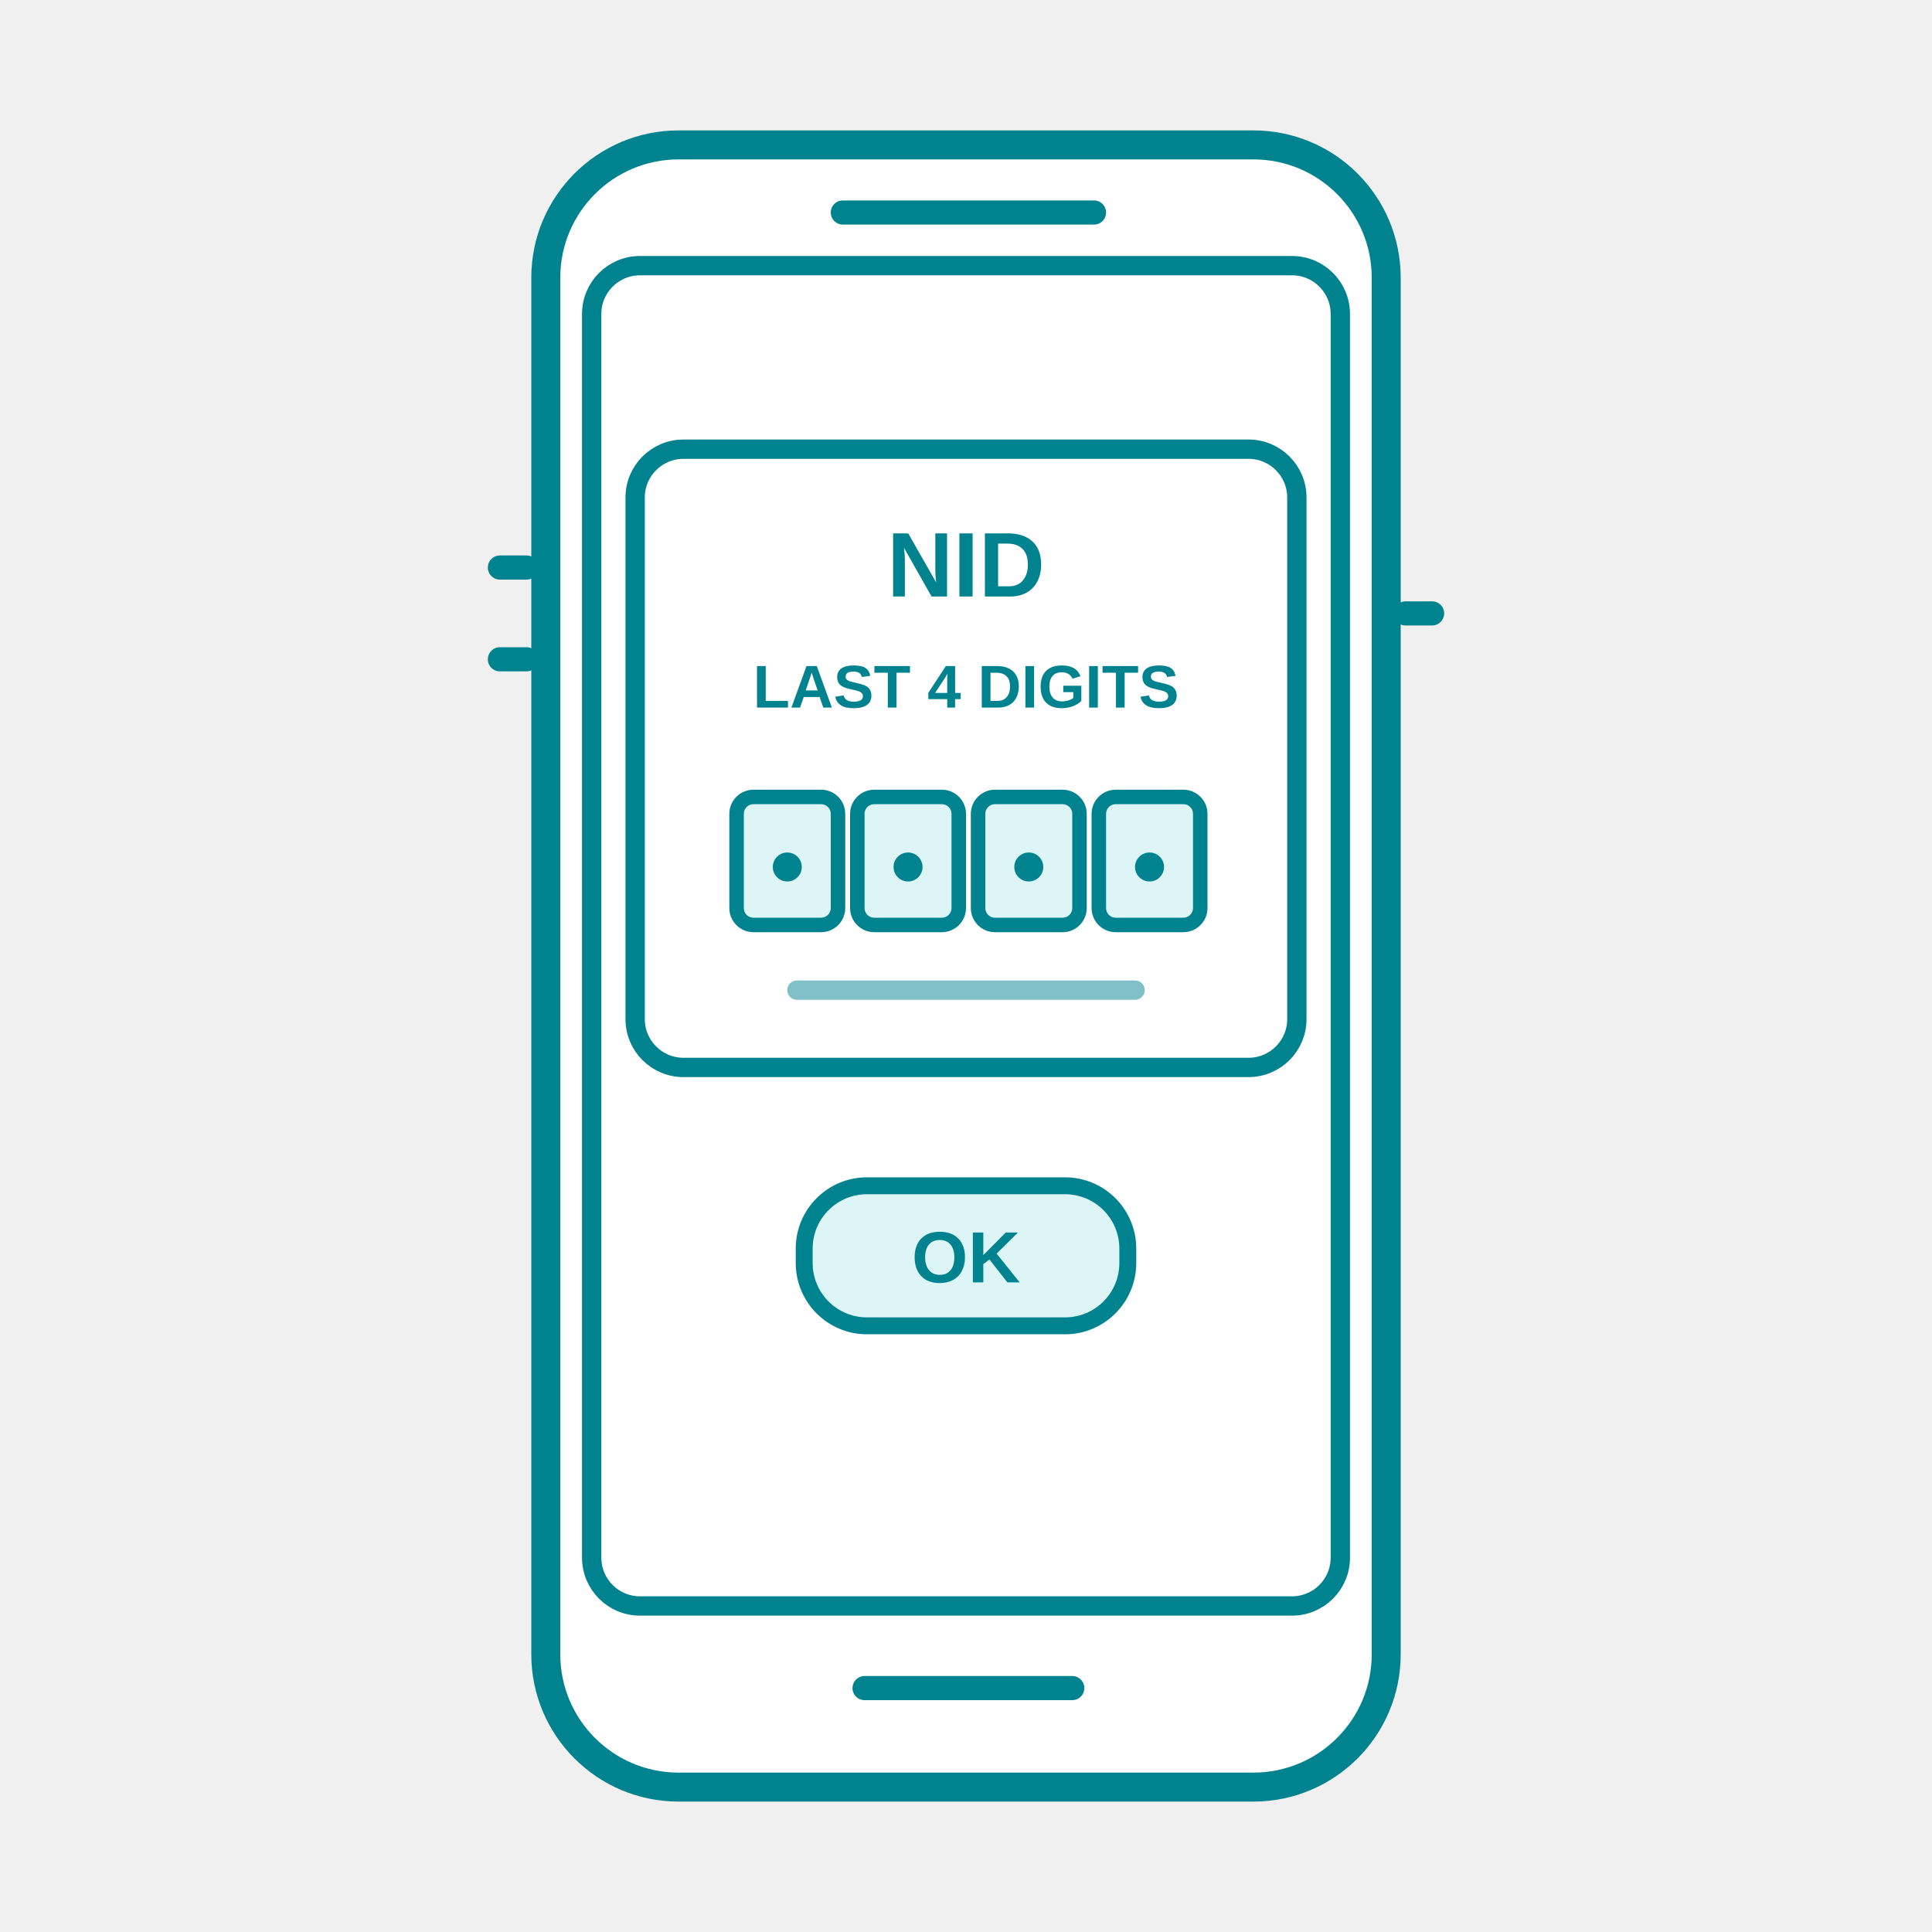
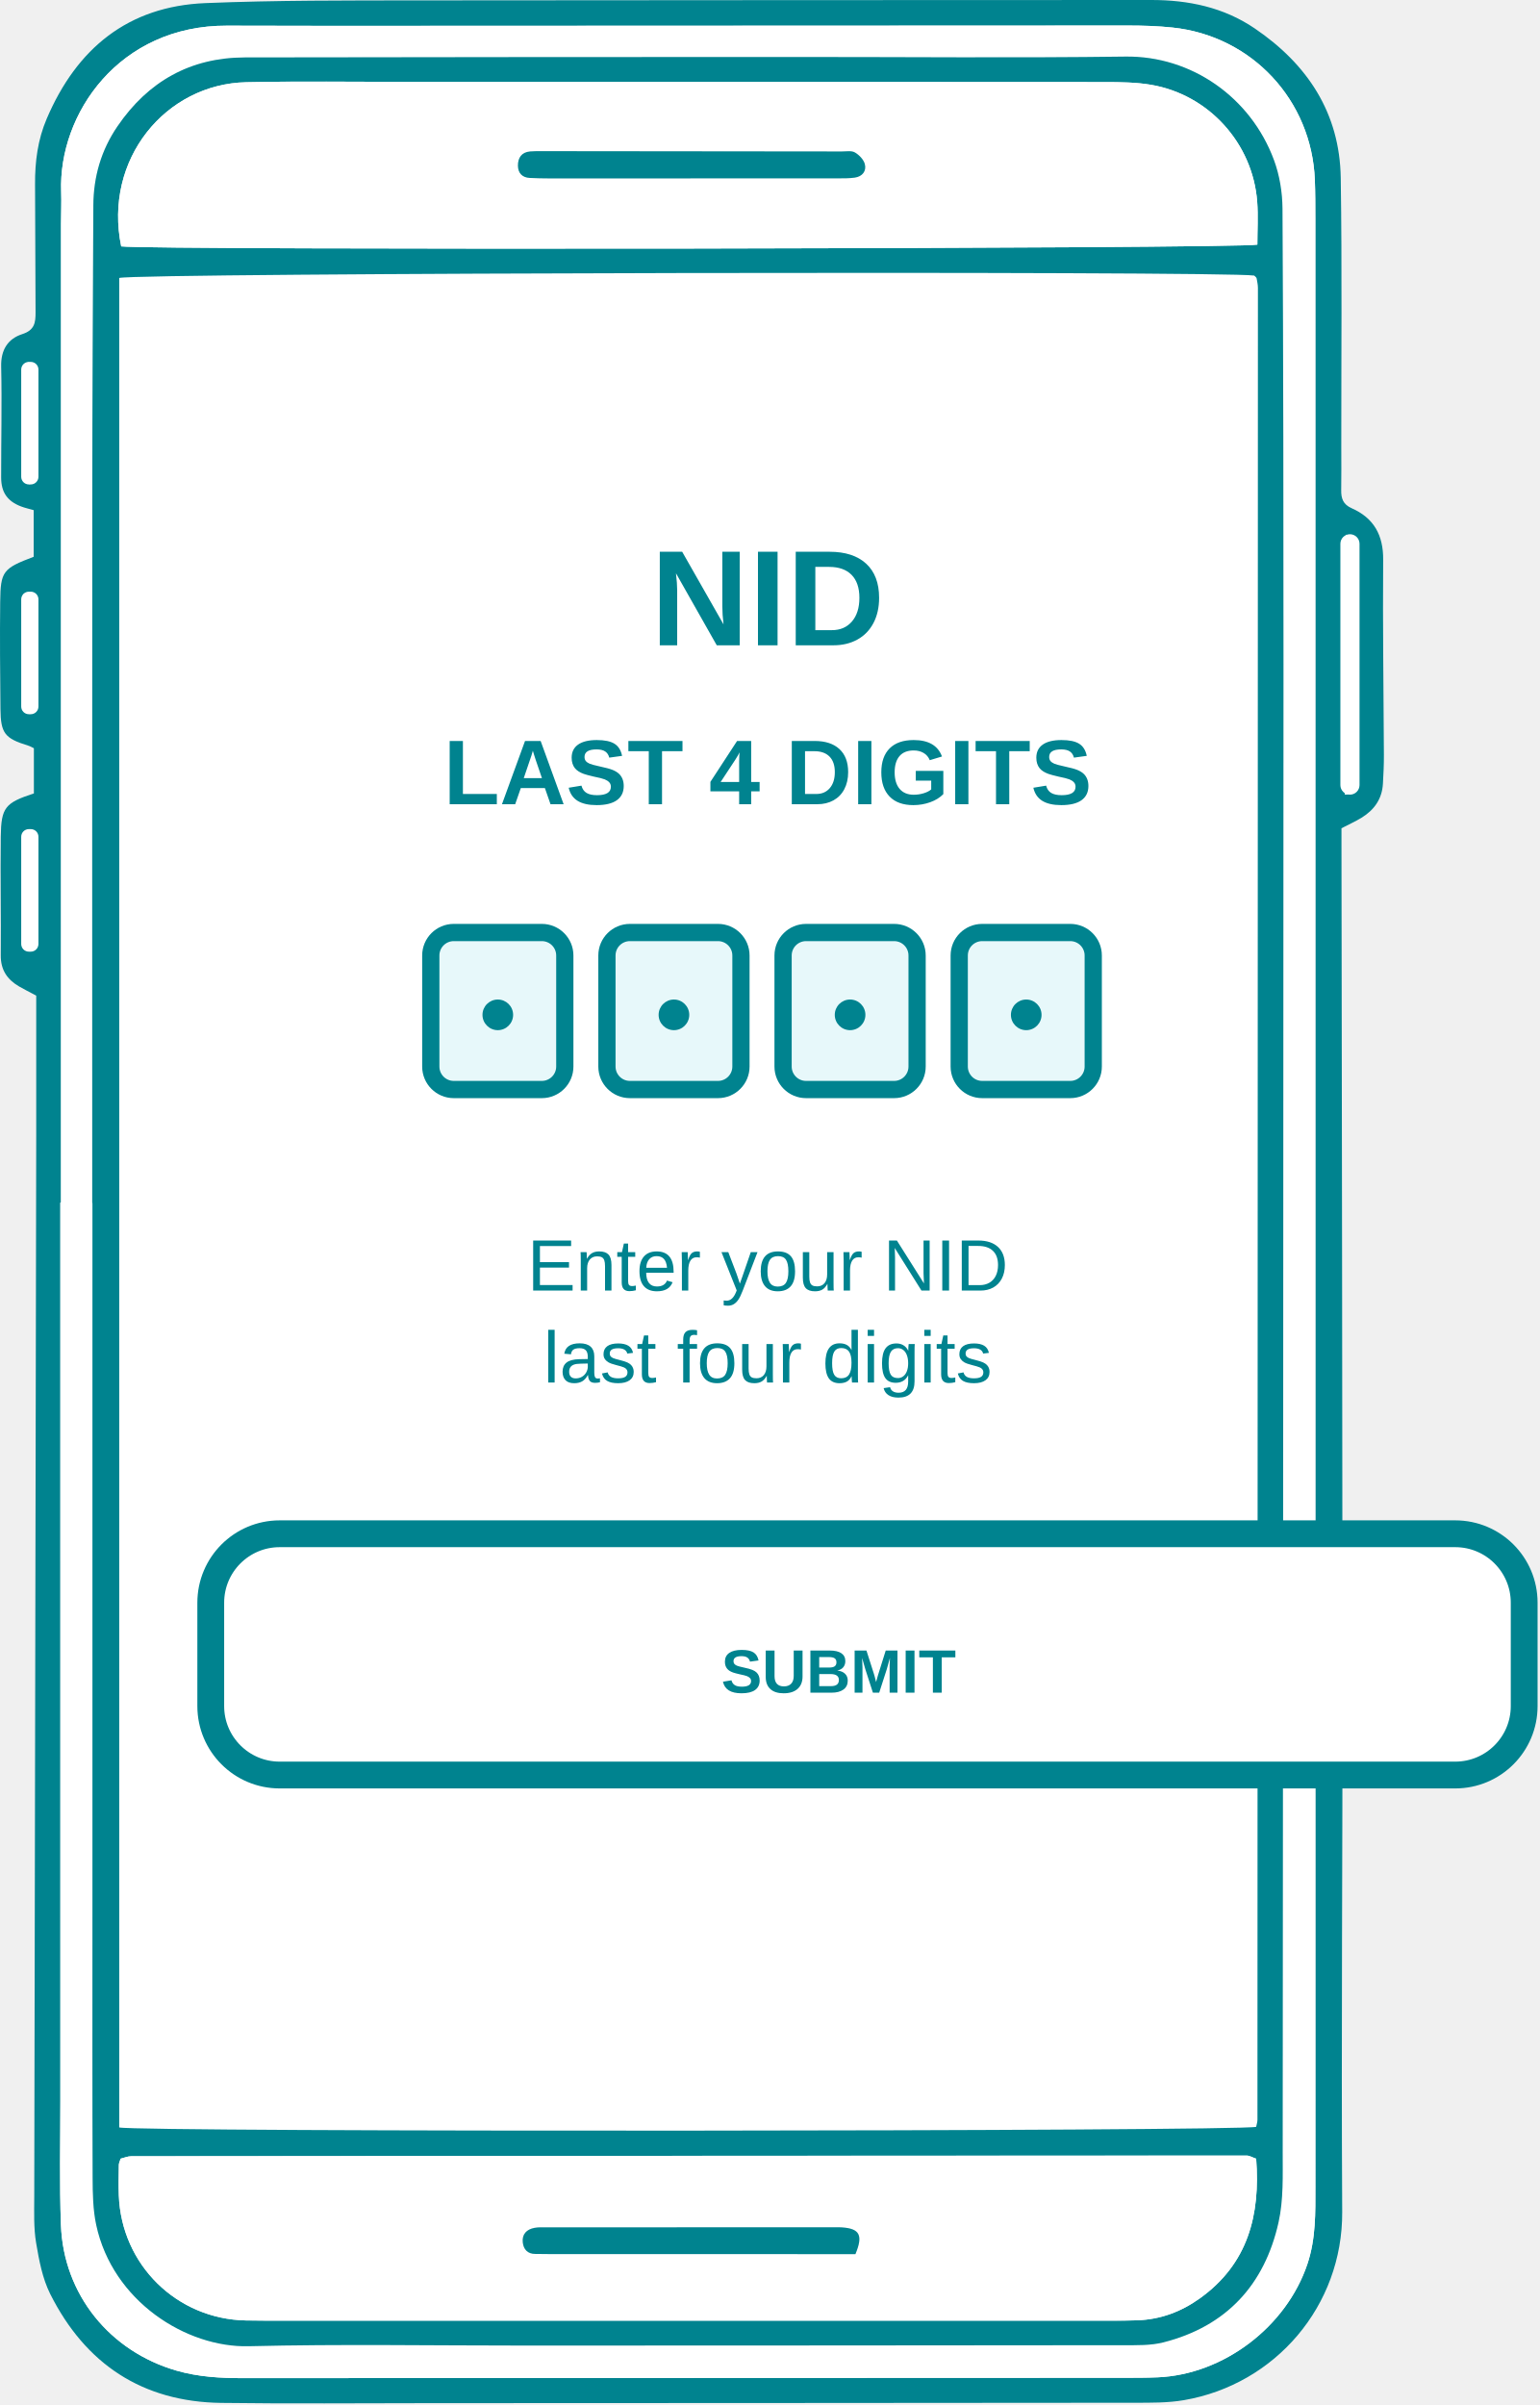
- <svg xmlns="http://www.w3.org/2000/svg" width="800" height="800" viewBox="0 0 800 800" fill="none" role="img" aria-labelledby="title desc">
-   <g stroke="#00838F" stroke-linecap="round" stroke-linejoin="round" fill="none">
-     <rect x="226" y="60" width="348" height="680" rx="55" fill="#fff" stroke-width="12" />
-     <rect x="245" y="110" width="310" height="555" rx="20" stroke-width="8" />
-     <path d="M349 88 H453 M358 699 H444" stroke-width="10" />
-     <path d="M218 235 H207 M218 273 H207 M582 254 H593" stroke-width="10" />
-   </g>
-   <rect x="263" y="186" width="274" height="256" rx="20" fill="#fff" stroke="#00838F" stroke-width="8" />
-   <text x="400" y="247" text-anchor="middle" font-family="Poppins,Arial,sans-serif" font-size="38" font-weight="600" fill="#00838F">NID</text>
-   <text x="400" y="293" text-anchor="middle" font-family="Poppins,Arial,sans-serif" font-size="25" font-weight="600" fill="#00838F">LAST 4 DIGITS</text>
-   <rect x="305" y="330" width="42" height="53" rx="7" fill="#DDF5F7" stroke="#00838F" stroke-width="6" />
-   <rect x="355" y="330" width="42" height="53" rx="7" fill="#DDF5F7" stroke="#00838F" stroke-width="6" />
-   <rect x="405" y="330" width="42" height="53" rx="7" fill="#DDF5F7" stroke="#00838F" stroke-width="6" />
-   <rect x="455" y="330" width="42" height="53" rx="7" fill="#DDF5F7" stroke="#00838F" stroke-width="6" />
-   <circle cx="326" cy="359" r="6" fill="#00838F" />
-   <circle cx="376" cy="359" r="6" fill="#00838F" />
-   <circle cx="426" cy="359" r="6" fill="#00838F" />
-   <circle cx="476" cy="359" r="6" fill="#00838F" />
-   <path d="M330 410 H470" stroke="#00838F" stroke-width="8" stroke-linecap="round" opacity=".5" />
-   <rect x="333" y="491" width="134" height="58" rx="26" fill="#DDF5F7" stroke="#00838F" stroke-width="7" />
-   <text x="400" y="531" text-anchor="middle" font-family="Poppins,Arial,sans-serif" font-size="30" font-weight="600" fill="#00838F">OK</text>
+ <svg xmlns="http://www.w3.org/2000/svg" width="804" height="1256" viewBox="0 0 804 1256" fill="none" role="img" aria-labelledby="title desc">
+   <rect x="62" y="139" width="595" height="987" fill="white" />
+   <path d="M18.921 519.96C15.211 517.98 12.541 516.66 9.961 515.16C3.761 511.55 0.332 506.52 0.402 498.93C0.582 478.27 0.142 457.6 0.402 436.94C0.602 421.66 2.691 419.26 17.701 414.37C17.701 406.95 17.701 399.16 17.701 390.76C17.021 390.44 15.901 389.76 14.701 389.39C2.491 385.62 0.361 383.01 0.241 370.26C0.061 351.6 -0.118 332.93 0.102 314.27C0.282 298.28 1.542 296.86 17.591 290.78C17.591 283.09 17.591 275 17.591 266.42C15.312 265.76 13.091 265.29 11.001 264.49C3.901 261.78 0.612 257.18 0.602 249.37C0.572 230.04 1.052 210.7 0.612 191.38C0.412 182.66 4.131 176.9 11.671 174.48C18.091 172.42 18.602 168.42 18.572 163.14C18.442 140.81 18.442 118.48 18.311 96.15C18.241 84.38 19.722 72.95 24.402 62C40.042 25.36 66.791 3.27 107.281 1.62C144.231 0.11 181.251 0.25 218.251 0.2C345.911 0.02 473.571 0.1 601.231 7.86781e-05C620.671 -0.02 639.021 3.77 655.301 14.81C682.891 33.54 699.761 58.98 700.271 92.93C700.981 139.92 700.521 186.92 700.551 233.92C700.561 241.25 700.641 248.59 700.511 255.92C700.431 260.27 701.451 263.42 705.981 265.42C717.551 270.53 722.541 279.44 722.431 292.37C722.151 326.36 722.671 360.36 722.811 394.36C722.831 399.35 722.591 404.36 722.301 409.35C721.841 417.32 717.681 423.07 711.051 427.11C707.961 428.99 704.632 430.49 700.652 432.55C700.652 435.72 700.652 439.01 700.652 442.3C700.842 586.96 701.131 731.61 701.201 876.27C701.241 969.26 700.501 1062.26 701.031 1155.25C701.311 1204.05 666.261 1245.25 618.352 1253.47C609.891 1254.92 601.111 1254.81 592.471 1254.82C469.481 1254.95 346.491 1254.98 223.491 1255.03C187.491 1255.04 151.491 1255.38 115.501 1254.9C74.261 1254.35 44.591 1234.53 26.261 1198.08C22.171 1189.95 20.392 1180.42 18.861 1171.31C17.552 1163.49 17.872 1155.36 17.892 1147.37C18.202 962.72 18.581 778.06 18.921 593.41C18.961 569.08 18.921 544.77 18.921 519.96ZM31.861 628.05C31.752 628.05 31.631 628.05 31.521 628.05C31.521 784.37 31.512 940.69 31.532 1097.01C31.532 1118.67 31.032 1140.35 31.831 1161.98C33.181 1198.27 57.322 1227.97 92.162 1238.04C103.532 1241.33 115.041 1241.98 126.741 1241.97C280.061 1241.88 433.381 1241.86 586.701 1241.8C592.701 1241.8 598.701 1241.81 604.701 1241.55C639.261 1240.04 671.862 1215.08 682.862 1182.39C687.331 1169.09 687.041 1155.5 687.041 1141.87C687.051 799.23 687.041 456.59 687.021 113.95C687.021 107.28 687.011 100.61 686.751 93.96C685.121 52.32 653.871 18.77 612.451 14.39C604.851 13.59 597.161 13.33 589.511 13.33C450.861 13.34 312.201 13.43 173.551 13.5C155.221 13.51 136.891 13.46 118.551 13.4C62.221 13.23 30.491 59.43 31.951 100.09C32.151 105.75 31.872 111.42 31.872 117.09C31.861 287.41 31.861 457.73 31.861 628.05ZM702.561 415.01C709.101 413.99 709.201 409.6 709.201 405.1C709.161 366.85 709.141 328.6 709.081 290.35C709.081 288.37 709.331 286.08 708.461 284.48C707.421 282.57 705.312 281.25 703.162 279.2C699.992 290.69 699.691 406.52 702.561 415.01ZM15.078 493C15.958 492.87 16.198 492.13 17.078 492C17.568 490.87 18.078 497.13 18.078 496C18.118 475.35 18.421 455.42 18.221 434.77C18.201 433.24 15.678 436.76 14.578 434.77C11.438 441.06 11.011 468.91 12.591 493.52C12.742 495.87 14.468 490.67 15.078 493ZM14.578 312.5C13.778 314.25 12.332 309.42 12.322 310.27C12.152 330.21 12.002 350.15 12.062 370.09C12.062 371.63 15.538 368.36 16.578 370.26C21.228 363.25 19.801 358.61 17.991 316.79C17.851 313.49 19.738 315.09 14.578 312.5ZM15.291 253.02C19.861 244.78 18.122 237.72 18.302 231.02C18.502 223.7 18.461 216.35 18.001 209.05C17.591 202.59 19.521 195.62 14.961 189.01C11.781 197.26 11.642 242.07 15.291 253.02Z" fill="#00838F" />
+   <path d="M31.858 628.052C31.858 457.732 31.858 287.412 31.858 117.092C31.858 111.422 32.138 105.752 31.938 100.092C30.478 59.432 62.218 13.232 118.538 13.402C136.868 13.462 155.198 13.502 173.538 13.502C312.188 13.442 450.848 13.352 589.498 13.332C597.148 13.332 604.838 13.582 612.438 14.392C653.858 18.772 685.108 52.312 686.738 93.962C686.998 100.622 687.008 107.292 687.008 113.952C687.028 456.592 687.038 799.232 687.028 1141.87C687.028 1155.51 687.328 1169.09 682.848 1182.39C671.858 1215.08 639.248 1240.04 604.688 1241.55C598.698 1241.81 592.688 1241.8 586.688 1241.8C433.368 1241.85 280.048 1241.87 126.728 1241.97C115.028 1241.98 103.508 1241.32 92.148 1238.04C57.308 1227.97 33.168 1198.27 31.818 1161.98C31.008 1140.35 31.518 1118.67 31.518 1097.01C31.508 940.692 31.508 784.372 31.508 628.052C31.628 628.052 31.738 628.052 31.858 628.052ZM48.168 628.282C48.198 628.282 48.228 628.282 48.258 628.282C48.258 752.602 48.258 876.922 48.258 1001.24C48.258 1046.57 48.188 1091.9 48.358 1137.23C48.388 1145.52 48.518 1154.01 50.248 1162.05C58.818 1201.84 97.258 1226.1 129.828 1225.31C178.128 1224.13 226.478 1224.99 274.808 1224.97C378.798 1224.93 482.788 1224.91 586.778 1224.78C593.738 1224.77 600.968 1224.99 607.618 1223.3C640.508 1214.95 660.458 1193.24 667.748 1160.65C670.398 1148.81 669.908 1136.15 669.918 1123.87C670.148 864.902 670.278 605.922 670.338 346.952C670.358 267.632 670.258 188.302 669.818 108.982C669.768 100.492 668.318 91.562 665.378 83.622C653.208 50.722 622.128 29.112 587.828 29.562C530.508 30.322 473.178 29.742 415.848 29.772C319.858 29.812 223.868 29.792 127.878 30.002C99.438 30.062 77.358 42.502 61.348 65.952C52.798 78.462 48.798 92.332 48.728 107.352C48.488 158.342 48.218 209.332 48.178 260.332C48.108 382.982 48.168 505.632 48.168 628.282Z" fill="white" />
+   <path d="M702.557 415.009C699.687 406.519 699.987 290.679 703.147 279.199C705.297 281.249 707.417 282.569 708.447 284.479C709.317 286.079 709.067 288.369 709.067 290.349C709.127 328.599 709.147 366.849 709.187 405.099C709.197 409.599 709.097 413.989 702.557 415.009Z" fill="white" />
+   <path d="M48.172 628.28C48.172 505.63 48.122 382.97 48.202 260.32C48.232 209.33 48.512 158.33 48.752 107.34C48.822 92.32 52.822 78.45 61.372 65.94C77.392 42.49 99.462 30.05 127.902 29.99C223.892 29.79 319.882 29.81 415.872 29.76C473.202 29.74 530.532 30.31 587.852 29.55C622.162 29.1 653.232 50.7 665.402 83.61C668.342 91.55 669.792 100.48 669.842 108.97C670.282 188.29 670.382 267.62 670.362 346.94C670.302 605.91 670.172 864.89 669.942 1123.86C669.932 1136.15 670.422 1148.81 667.772 1160.64C660.482 1193.23 640.532 1214.94 607.642 1223.29C600.992 1224.98 593.762 1224.76 586.802 1224.77C482.812 1224.9 378.822 1224.92 274.832 1224.96C226.502 1224.98 178.152 1224.12 129.852 1225.3C97.282 1226.09 58.842 1201.83 50.272 1162.04C48.542 1154 48.412 1145.51 48.382 1137.22C48.202 1091.89 48.282 1046.56 48.282 1001.23C48.282 876.91 48.282 752.59 48.282 628.27C48.222 628.28 48.202 628.28 48.172 628.28ZM62.282 1111.04C70.172 1113.53 647.852 1113.12 656.092 1110.73C656.312 1109.55 656.772 1108.27 656.772 1106.98C656.882 788.08 656.972 469.18 657.022 150.29C657.022 148.65 656.612 147.02 656.342 145.39C656.292 145.1 656.022 144.83 655.812 144.59C655.592 144.34 655.322 144.14 655.072 143.92C639.282 141.43 70.902 142.45 62.282 145.17C62.282 467.05 62.282 789.14 62.282 1111.04ZM656.102 1127.37C654.172 1126.71 652.632 1125.73 651.082 1125.73C456.902 1125.78 262.732 1125.9 68.552 1126.08C66.662 1126.08 64.782 1126.92 63.002 1127.35C62.602 1128.68 62.092 1129.62 62.072 1130.57C61.992 1135.9 61.862 1141.23 62.062 1146.55C63.432 1182.77 92.292 1211.14 128.442 1211.84C135.102 1211.97 141.762 1211.95 148.422 1211.95C292.312 1211.96 436.202 1211.97 580.092 1211.96C584.752 1211.96 589.422 1211.92 594.082 1211.76C606.072 1211.33 616.802 1207.36 626.562 1200.39C651.912 1182.31 658.332 1156.75 656.102 1127.37ZM63.302 128.68C77.582 130.71 648.862 129.96 656.722 127.75C656.722 120.43 657.212 112.83 656.632 105.3C654.312 74.79 631.292 49.37 601.112 44.27C593.302 42.95 585.212 42.87 577.252 42.86C455.682 42.76 334.102 42.76 212.532 42.76C184.552 42.76 156.562 42.33 128.602 42.94C86.562 43.84 53.912 83.19 63.302 128.68Z" fill="#00838F" />
+   <path d="M656.099 1127.37C658.329 1156.74 651.909 1182.31 626.559 1200.4C616.799 1207.37 606.069 1211.34 594.079 1211.77C589.419 1211.94 584.759 1211.97 580.089 1211.97C436.199 1211.97 292.309 1211.97 148.419 1211.96C141.759 1211.96 135.099 1211.98 128.439 1211.85C92.279 1211.15 63.419 1182.78 62.059 1146.56C61.859 1141.24 61.989 1135.91 62.069 1130.58C62.079 1129.63 62.599 1128.69 62.999 1127.36C64.779 1126.94 66.659 1126.09 68.549 1126.09C262.729 1125.91 456.899 1125.79 651.079 1125.74C652.629 1125.73 654.169 1126.72 656.099 1127.37ZM446.789 1177.21C450.919 1167.32 448.989 1163.88 439.839 1163.24C438.849 1163.17 437.849 1163.18 436.849 1163.18C386.289 1163.19 335.719 1163.19 285.149 1163.21C283.159 1163.21 281.119 1163.11 279.179 1163.47C275.049 1164.24 272.549 1166.78 273.039 1171.1C273.449 1174.75 275.579 1177.14 279.659 1177.1C282.319 1177.08 284.979 1177.18 287.639 1177.18C337.209 1177.19 386.769 1177.19 436.339 1177.2C439.649 1177.21 442.959 1177.21 446.789 1177.21Z" fill="white" />
+   <path d="M63.302 128.68C53.912 83.2 86.552 43.84 128.602 42.94C156.572 42.34 184.552 42.76 212.532 42.76C334.102 42.77 455.682 42.77 577.252 42.86C585.212 42.87 593.302 42.95 601.112 44.27C631.292 49.37 654.312 74.78 656.632 105.3C657.202 112.83 656.722 120.43 656.722 127.75C648.872 129.96 77.592 130.71 63.302 128.68ZM360.612 93.18C360.612 93.17 360.612 93.16 360.612 93.14C386.242 93.14 411.872 93.15 437.512 93.13C440.502 93.13 443.532 93.17 446.472 92.75C450.392 92.19 452.642 89.34 451.712 85.71C451.102 83.33 448.742 80.9 446.522 79.6C444.742 78.56 441.982 79.1 439.662 79.09C387.402 79.02 335.142 78.97 282.872 78.93C280.872 78.93 278.872 78.91 276.882 79.08C272.372 79.47 270.482 82.46 270.522 86.53C270.562 90.34 272.722 92.73 276.732 92.92C280.052 93.08 283.382 93.16 286.712 93.16C311.342 93.19 335.982 93.18 360.612 93.18Z" fill="white" />
+   <path d="M446.789 1177.21C442.959 1177.21 439.649 1177.21 436.349 1177.21C386.779 1177.21 337.219 1177.2 287.649 1177.19C284.989 1177.19 282.329 1177.09 279.669 1177.11C275.589 1177.15 273.459 1174.75 273.049 1171.11C272.559 1166.79 275.059 1164.25 279.189 1163.48C281.129 1163.12 283.169 1163.22 285.159 1163.22C335.719 1163.2 386.289 1163.19 436.859 1163.19C437.859 1163.19 438.859 1163.18 439.849 1163.25C448.989 1163.88 450.919 1167.32 446.789 1177.21Z" fill="#00838F" />
+   <path d="M360.606 93.182C335.976 93.182 311.336 93.192 286.706 93.172C283.376 93.172 280.046 93.092 276.726 92.932C272.716 92.742 270.556 90.342 270.516 86.542C270.476 82.472 272.366 79.482 276.876 79.092C278.856 78.922 280.866 78.942 282.866 78.942C335.126 78.982 387.386 79.032 439.656 79.102C441.976 79.102 444.736 78.572 446.516 79.612C448.736 80.912 451.096 83.342 451.706 85.722C452.636 89.352 450.396 92.202 446.466 92.762C443.516 93.182 440.496 93.142 437.506 93.142C411.876 93.172 386.246 93.152 360.606 93.152C360.606 93.162 360.606 93.172 360.606 93.182Z" fill="#00838F" />
+   <rect x="11.078" y="189" width="9" height="64" rx="4" fill="white" />
+   <rect x="11.078" y="309" width="9" height="64" rx="4" fill="white" />
+   <rect x="11.078" y="433" width="9" height="64" rx="4" fill="white" />
+   <rect x="700.078" y="279" width="10" height="136" rx="5" fill="white" />
+   <rect x="110.078" y="801" width="686" height="126" rx="36" fill="white" stroke="#00838F" stroke-width="14" />
+   <text x="401" y="337" fill="#00838F" font-family="Poppins,Arial,sans-serif" font-size="71" font-weight="700" text-anchor="middle">NID</text>
+   <text x="401" y="420" fill="#00838F" font-family="Poppins,Arial,sans-serif" font-size="48" font-weight="600" text-anchor="middle">LAST 4 DIGITS</text>
+   <rect x="225" y="487" width="70" height="82" rx="12" fill="#E7F8FA" stroke="#00838F" stroke-width="9" />
+   <circle cx="260" cy="530" r="8" fill="#00838F" />
+   <rect x="317" y="487" width="70" height="82" rx="12" fill="#E7F8FA" stroke="#00838F" stroke-width="9" />
+   <circle cx="352" cy="530" r="8" fill="#00838F" />
+   <rect x="409" y="487" width="70" height="82" rx="12" fill="#E7F8FA" stroke="#00838F" stroke-width="9" />
+   <circle cx="444" cy="530" r="8" fill="#00838F" />
+   <rect x="501" y="487" width="70" height="82" rx="12" fill="#E7F8FA" stroke="#00838F" stroke-width="9" />
+   <circle cx="536" cy="530" r="8" fill="#00838F" />
+   <text x="401" y="674" fill="#00838F" font-family="Poppins,Arial,sans-serif" font-size="38" font-weight="500" text-anchor="middle">Enter your NID</text>
+   <text x="401" y="722" fill="#00838F" font-family="Poppins,Arial,sans-serif" font-size="38" font-weight="500" text-anchor="middle">last four digits</text>
+   <text x="438" y="884" fill="#00838F" font-family="Poppins,Arial,sans-serif" font-size="32" font-weight="700" text-anchor="middle">SUBMIT</text>
</svg>
